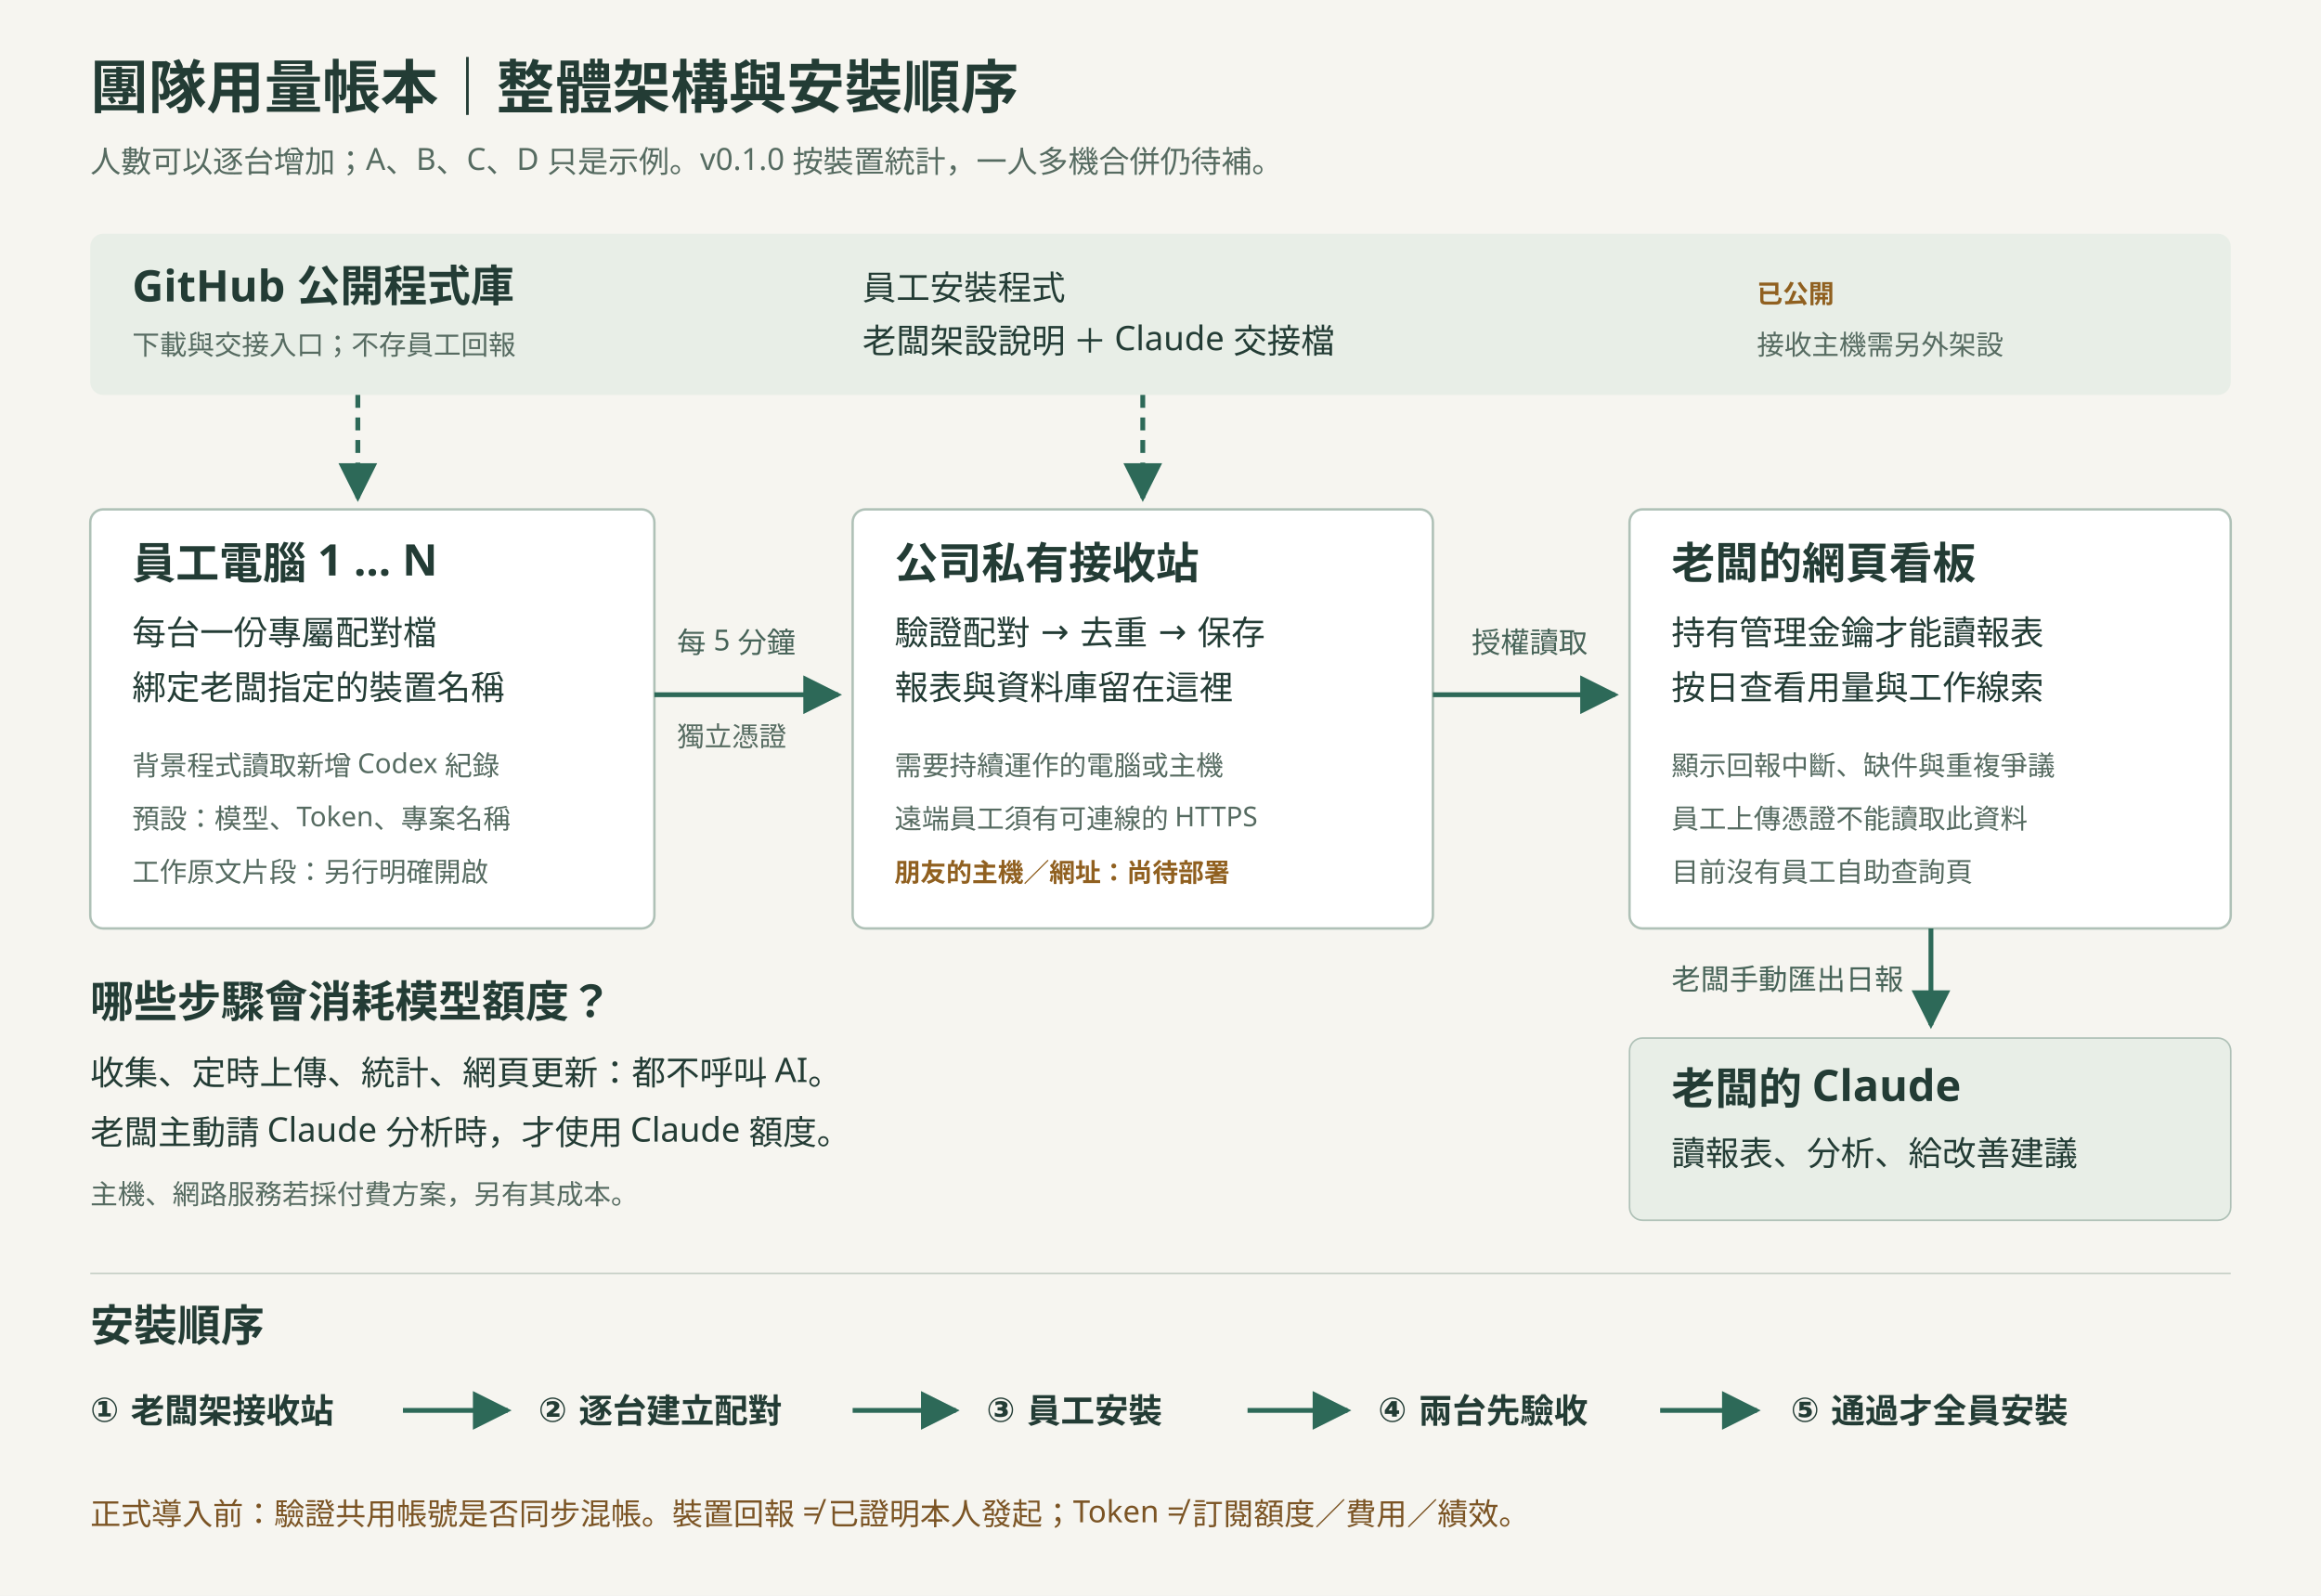
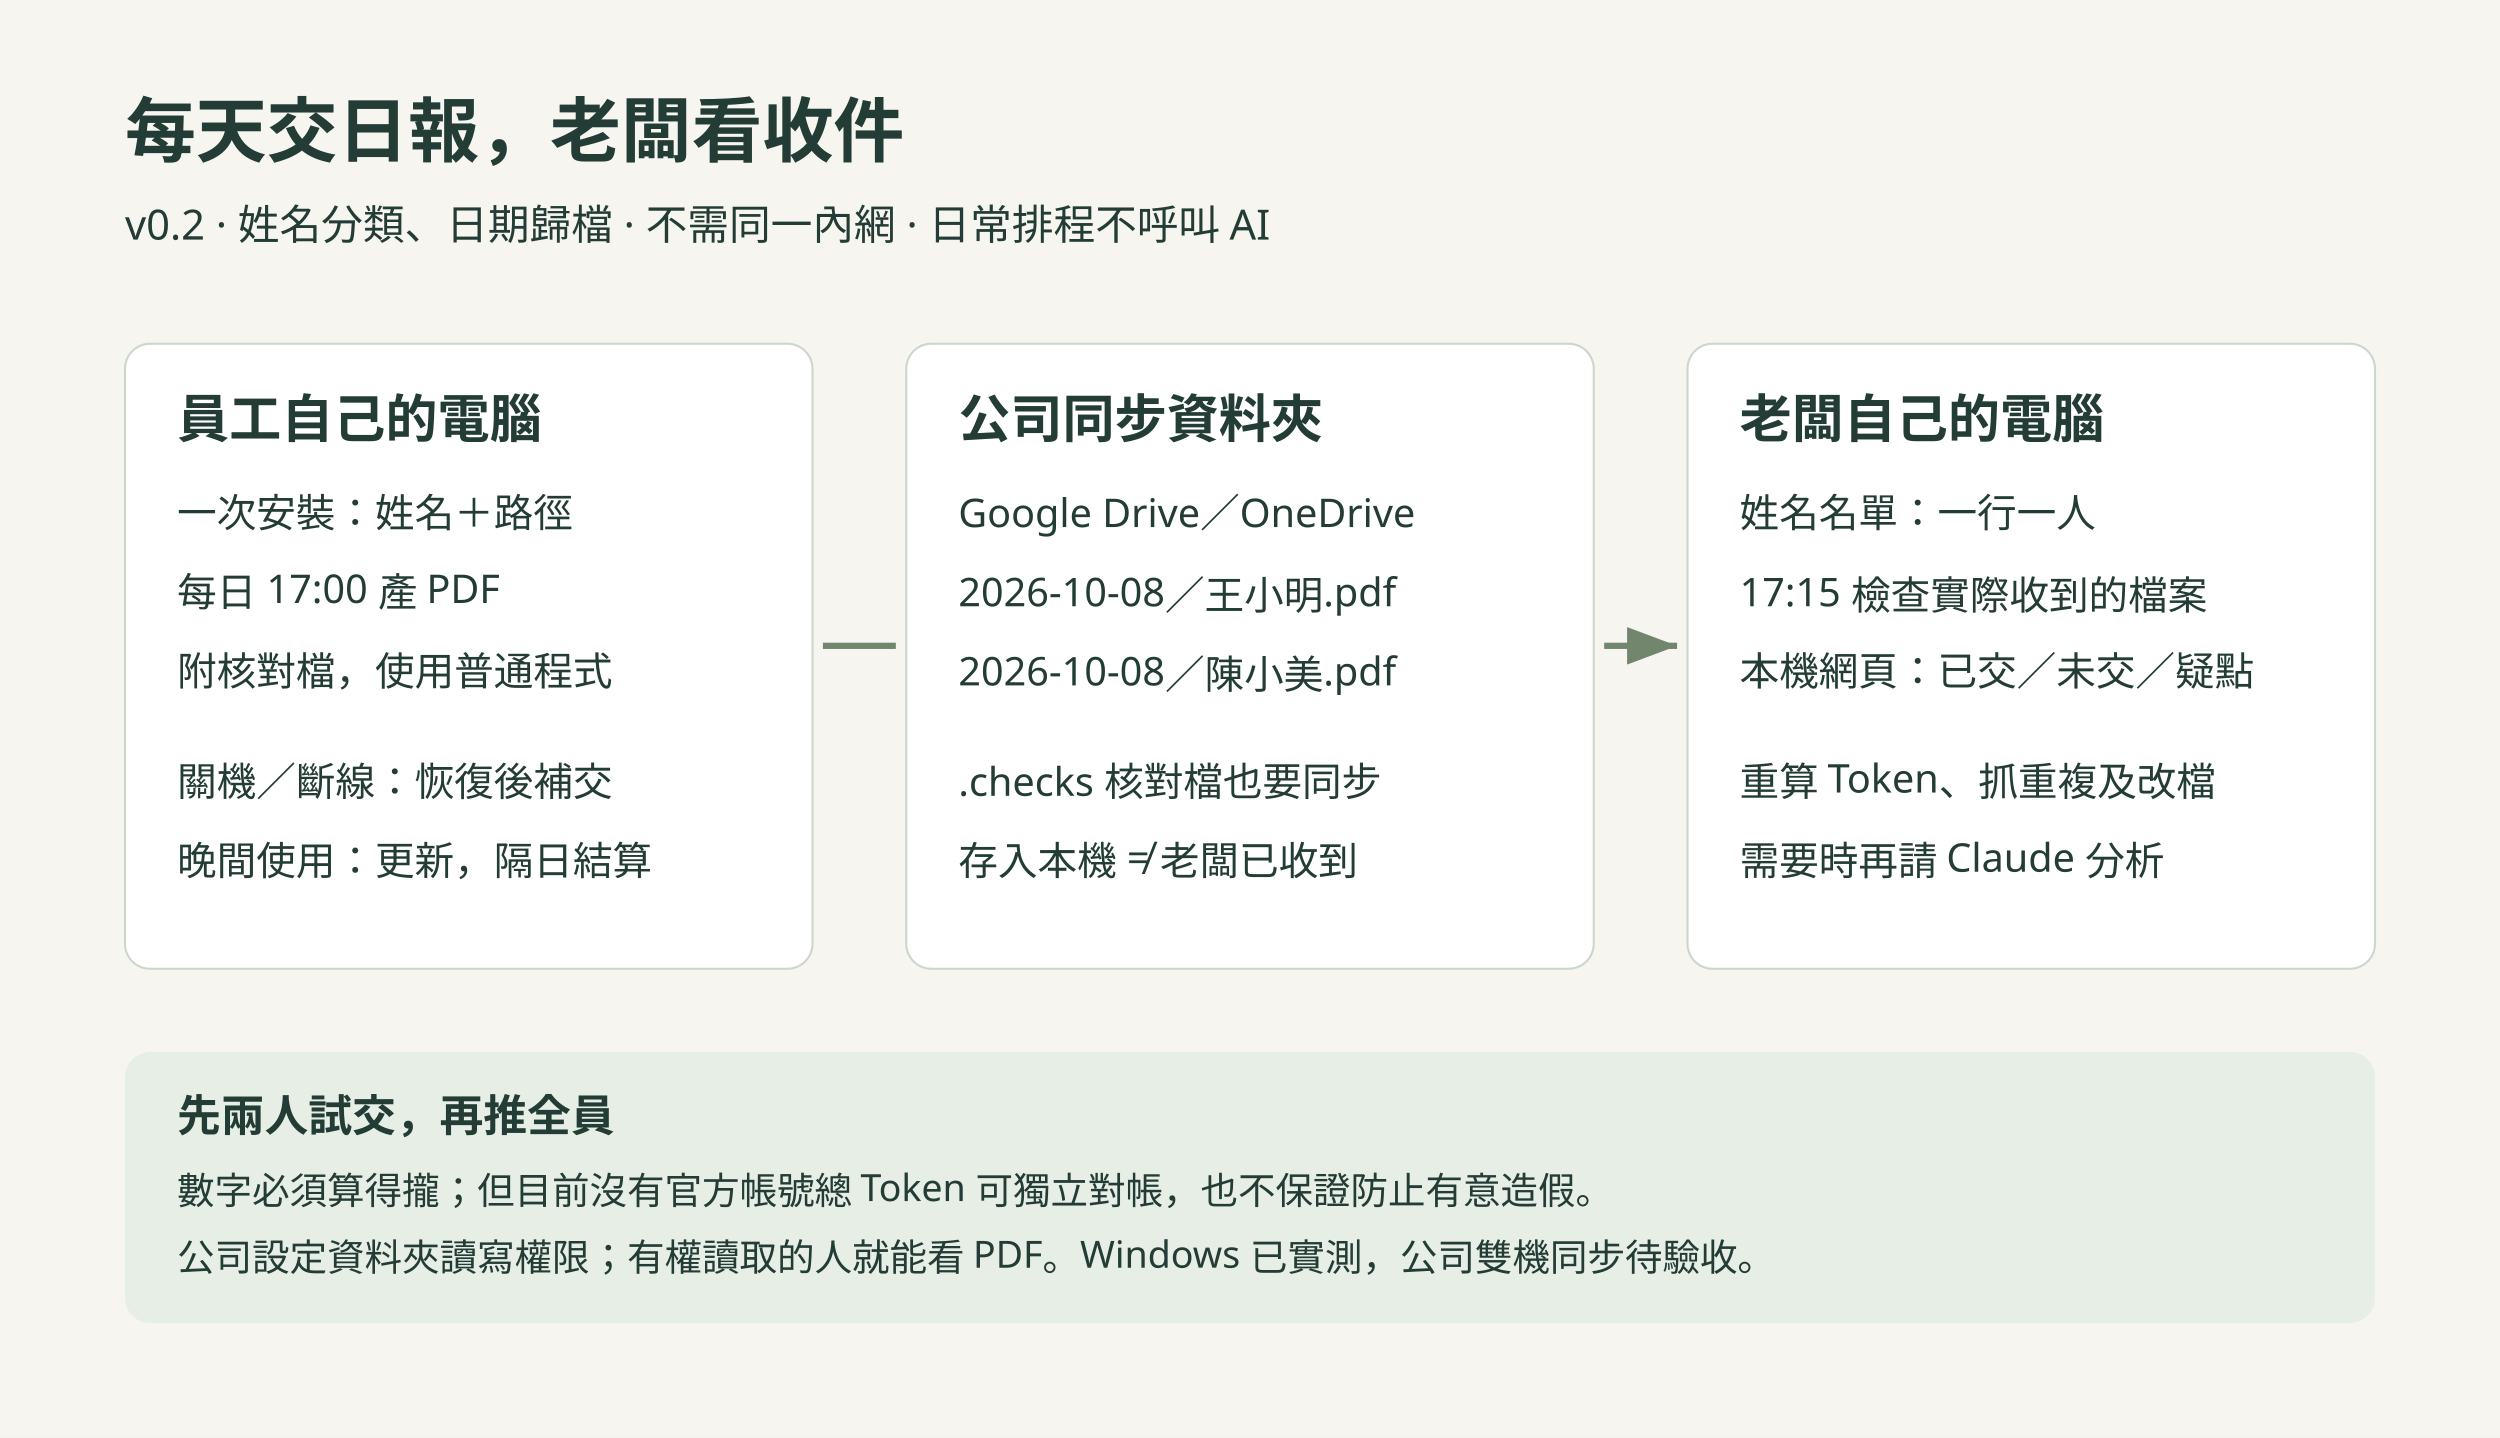
- <svg xmlns="http://www.w3.org/2000/svg" width="1440" height="990" viewBox="0 0 1440 990" role="img" aria-labelledby="title desc">
+ <svg xmlns="http://www.w3.org/2000/svg" width="1200" height="690" viewBox="0 0 1200 690">
  <defs>
-     <marker id="arrow" viewBox="0 0 10 10" refX="9" refY="5" markerWidth="8" markerHeight="8" orient="auto-start-reverse">
-       <path d="M 0 0 L 10 5 L 0 10 z" fill="#2d6958" />
+     <marker id="arrow" markerWidth="10" markerHeight="10" refX="8" refY="3" orient="auto">
+       <path d="M0,0 L8,3 L0,6" fill="#71866d" />
    </marker>
-     <style>text{font-family:'Microsoft JhengHei','Noto Sans TC',sans-serif;fill:#233c35}.title{font-size:36px;font-weight:700}.sub{font-size:19px;fill:#566b61}.label{font-size:18px;fill:#476358}.heading{font-size:27px;font-weight:700}.body{font-size:21px}.small{font-size:17px;fill:#566b61}.tag{font-size:16px;font-weight:700;fill:#906020}.edge{fill:none;stroke:#2d6958;stroke-width:3;marker-end:url(#arrow)}.dash{stroke-dasharray:8 6}.box{fill:#fff;stroke:#afc1b7;stroke-width:1.5}.step{font-size:21px;font-weight:700}.warn{font-size:19px;fill:#7b5424}</style>
  </defs>
-   <rect width="1440" height="990" fill="#f6f5f0" />
-   <text x="56" y="67" class="title">團隊用量帳本｜整體架構與安裝順序</text>
-   <text x="56" y="107" class="sub">人數可以逐台增加；A、B、C、D 只是示例。v0.1.0 按裝置統計，一人多機合併仍待補。</text>
-   <rect x="56" y="145" width="1328" height="100" rx="8" fill="#e8eee7" />
-   <text x="82" y="187" class="heading">GitHub 公開程式庫</text>
-   <text x="82" y="220" class="small">下載與交接入口；不存員工回報</text>
-   <text x="535" y="186" class="body">員工安裝程式</text>
-   <text x="535" y="219" class="body">老闆架設說明 ＋ Claude 交接檔</text>
-   <text x="1090" y="188" class="tag">已公開</text>
-   <text x="1090" y="220" class="small">接收主機需另外架設</text>
-   <path d="M222 245 L222 309" class="edge dash" />
-   <path d="M709 245 L709 309" class="edge dash" />
-   <rect x="56" y="316" width="350" height="260" rx="8" class="box" />
-   <text x="82" y="359" class="heading">員工電腦 1 … N</text>
-   <text x="82" y="400" class="body">每台一份專屬配對檔</text>
-   <text x="82" y="434" class="body">綁定老闆指定的裝置名稱</text>
-   <text x="82" y="481" class="small">背景程式讀取新增 Codex 紀錄</text>
-   <text x="82" y="514" class="small">預設：模型、Token、專案名稱</text>
-   <text x="82" y="547" class="small">工作原文片段：另行明確開啟</text>
-   <rect x="529" y="316" width="360" height="260" rx="8" class="box" />
-   <text x="555" y="359" class="heading">公司私有接收站</text>
-   <text x="555" y="400" class="body">驗證配對 → 去重 → 保存</text>
-   <text x="555" y="434" class="body">報表與資料庫留在這裡</text>
-   <text x="555" y="481" class="small">需要持續運作的電腦或主機</text>
-   <text x="555" y="514" class="small">遠端員工須有可連線的 HTTPS</text>
-   <text x="555" y="547" class="tag">朋友的主機／網址：尚待部署</text>
-   <rect x="1011" y="316" width="373" height="260" rx="8" class="box" />
-   <text x="1037" y="359" class="heading">老闆的網頁看板</text>
-   <text x="1037" y="400" class="body">持有管理金鑰才能讀報表</text>
-   <text x="1037" y="434" class="body">按日查看用量與工作線索</text>
-   <text x="1037" y="481" class="small">顯示回報中斷、缺件與重複爭議</text>
-   <text x="1037" y="514" class="small">員工上傳憑證不能讀取此資料</text>
-   <text x="1037" y="547" class="small">目前沒有員工自助查詢頁</text>
-   <path d="M406 431 L520 431" class="edge" />
-   <text x="420" y="405" class="label">每 5 分鐘</text>
-   <text x="420" y="463" class="small">獨立憑證</text>
-   <path d="M889 431 L1002 431" class="edge" />
-   <text x="913" y="405" class="label">授權讀取</text>
-   <path d="M1198 576 L1198 636" class="edge" />
-   <text x="1037" y="614" class="label">老闆手動匯出日報</text>
-   <rect x="1011" y="644" width="373" height="113" rx="8" fill="#e8eee7" stroke="#afc1b7" />
-   <text x="1037" y="685" class="heading">老闆的 Claude</text>
-   <text x="1037" y="723" class="body">讀報表、分析、給改善建議</text>
-   <text x="56" y="631" class="heading">哪些步驟會消耗模型額度？</text>
-   <text x="56" y="673" class="body">收集、定時上傳、統計、網頁更新：都不呼叫 AI。</text>
-   <text x="56" y="710" class="body">老闆主動請 Claude 分析時，才使用 Claude 額度。</text>
-   <text x="56" y="747" class="small">主機、網路服務若採付費方案，另有其成本。</text>
-   <line x1="56" y1="790" x2="1384" y2="790" stroke="#c8d1c7" />
-   <text x="56" y="832" class="heading">安裝順序</text>
-   <text x="56" y="882" class="step">① 老闆架接收站</text>
-   <path d="M250 875 L315 875" class="edge" />
-   <text x="334" y="882" class="step">② 逐台建立配對</text>
-   <path d="M529 875 L593 875" class="edge" />
-   <text x="612" y="882" class="step">③ 員工安裝</text>
-   <path d="M774 875 L836 875" class="edge" />
-   <text x="855" y="882" class="step">④ 兩台先驗收</text>
-   <path d="M1030 875 L1090 875" class="edge" />
-   <text x="1111" y="882" class="step">⑤ 通過才全員安裝</text>
-   <text x="56" y="946" class="warn">正式導入前：驗證共用帳號是否同步混帳。裝置回報 ≠ 已證明本人發起；Token ≠ 訂閱額度／費用／績效。</text>
+   <rect width="1200" height="690" fill="#f6f5f0" />
+   <g font-family="Microsoft JhengHei,sans-serif" fill="#233c35">
+     <text x="60" y="75" font-size="34" font-weight="bold">每天交日報，老闆看收件</text>
+     <text x="60" y="115" font-size="20">v0.2 · 姓名分類、日期歸檔 · 不需同一內網 · 日常排程不呼叫 AI</text>
+     <g fill="white" stroke="#cbd7cb">
+       <rect x="60" y="165" width="330" height="300" rx="12" />
+       <rect x="435" y="165" width="330" height="300" rx="12" />
+       <rect x="810" y="165" width="330" height="300" rx="12" />
+     </g>
+     <path d="M395 310 H430 M770 310 H805" stroke="#71866d" stroke-width="3" marker-end="url(#arrow)" />
+     <g font-size="25" font-weight="bold">
+       <text x="85" y="210">員工自己的電腦</text>
+       <text x="460" y="210">公司同步資料夾</text>
+       <text x="835" y="210">老闆自己的電腦</text>
+     </g>
+     <g font-size="19">
+       <text x="85" y="253">一次安裝：姓名＋路徑</text>
+       <text x="85" y="291">每日 17:00 產 PDF</text>
+       <text x="85" y="329">附核對檔，使用普通程式</text>
+       <text x="85" y="382">關機／斷線：恢復後補交</text>
+       <text x="85" y="420">晚間使用：更新，隔日結算</text>
+       <text x="460" y="253">Google Drive／OneDrive</text>
+       <text x="460" y="291">2026-10-08／王小明.pdf</text>
+       <text x="460" y="329">2026-10-08／陳小美.pdf</text>
+       <text x="460" y="382">.checks 核對檔也要同步</text>
+       <text x="460" y="420">存入本機 ≠ 老闆已收到</text>
+       <text x="835" y="253">姓名名單：一行一人</text>
+       <text x="835" y="291">17:15 檢查實際收到的檔案</text>
+       <text x="835" y="329">本機網頁：已交／未交／疑點</text>
+       <text x="835" y="382">重算 Token、抓重複及改檔</text>
+       <text x="835" y="420">需要時再請 Claude 分析</text>
+     </g>
+     <rect x="60" y="505" width="1080" height="130" rx="12" fill="#e6eee6" />
+     <text x="85" y="543" font-size="21" font-weight="bold">先兩人試交，再推全員</text>
+     <text x="85" y="578" font-size="18">數字必須算得攏；但目前沒有官方帳號總 Token 可獨立對帳，也不保證防止有意造假。</text>
+     <text x="85" y="610" font-size="18">公司設定資料夾讀寫權限；有權讀取的人就能看 PDF。Windows 已實測，公司雙機同步待驗收。</text>
+   </g>
</svg>
